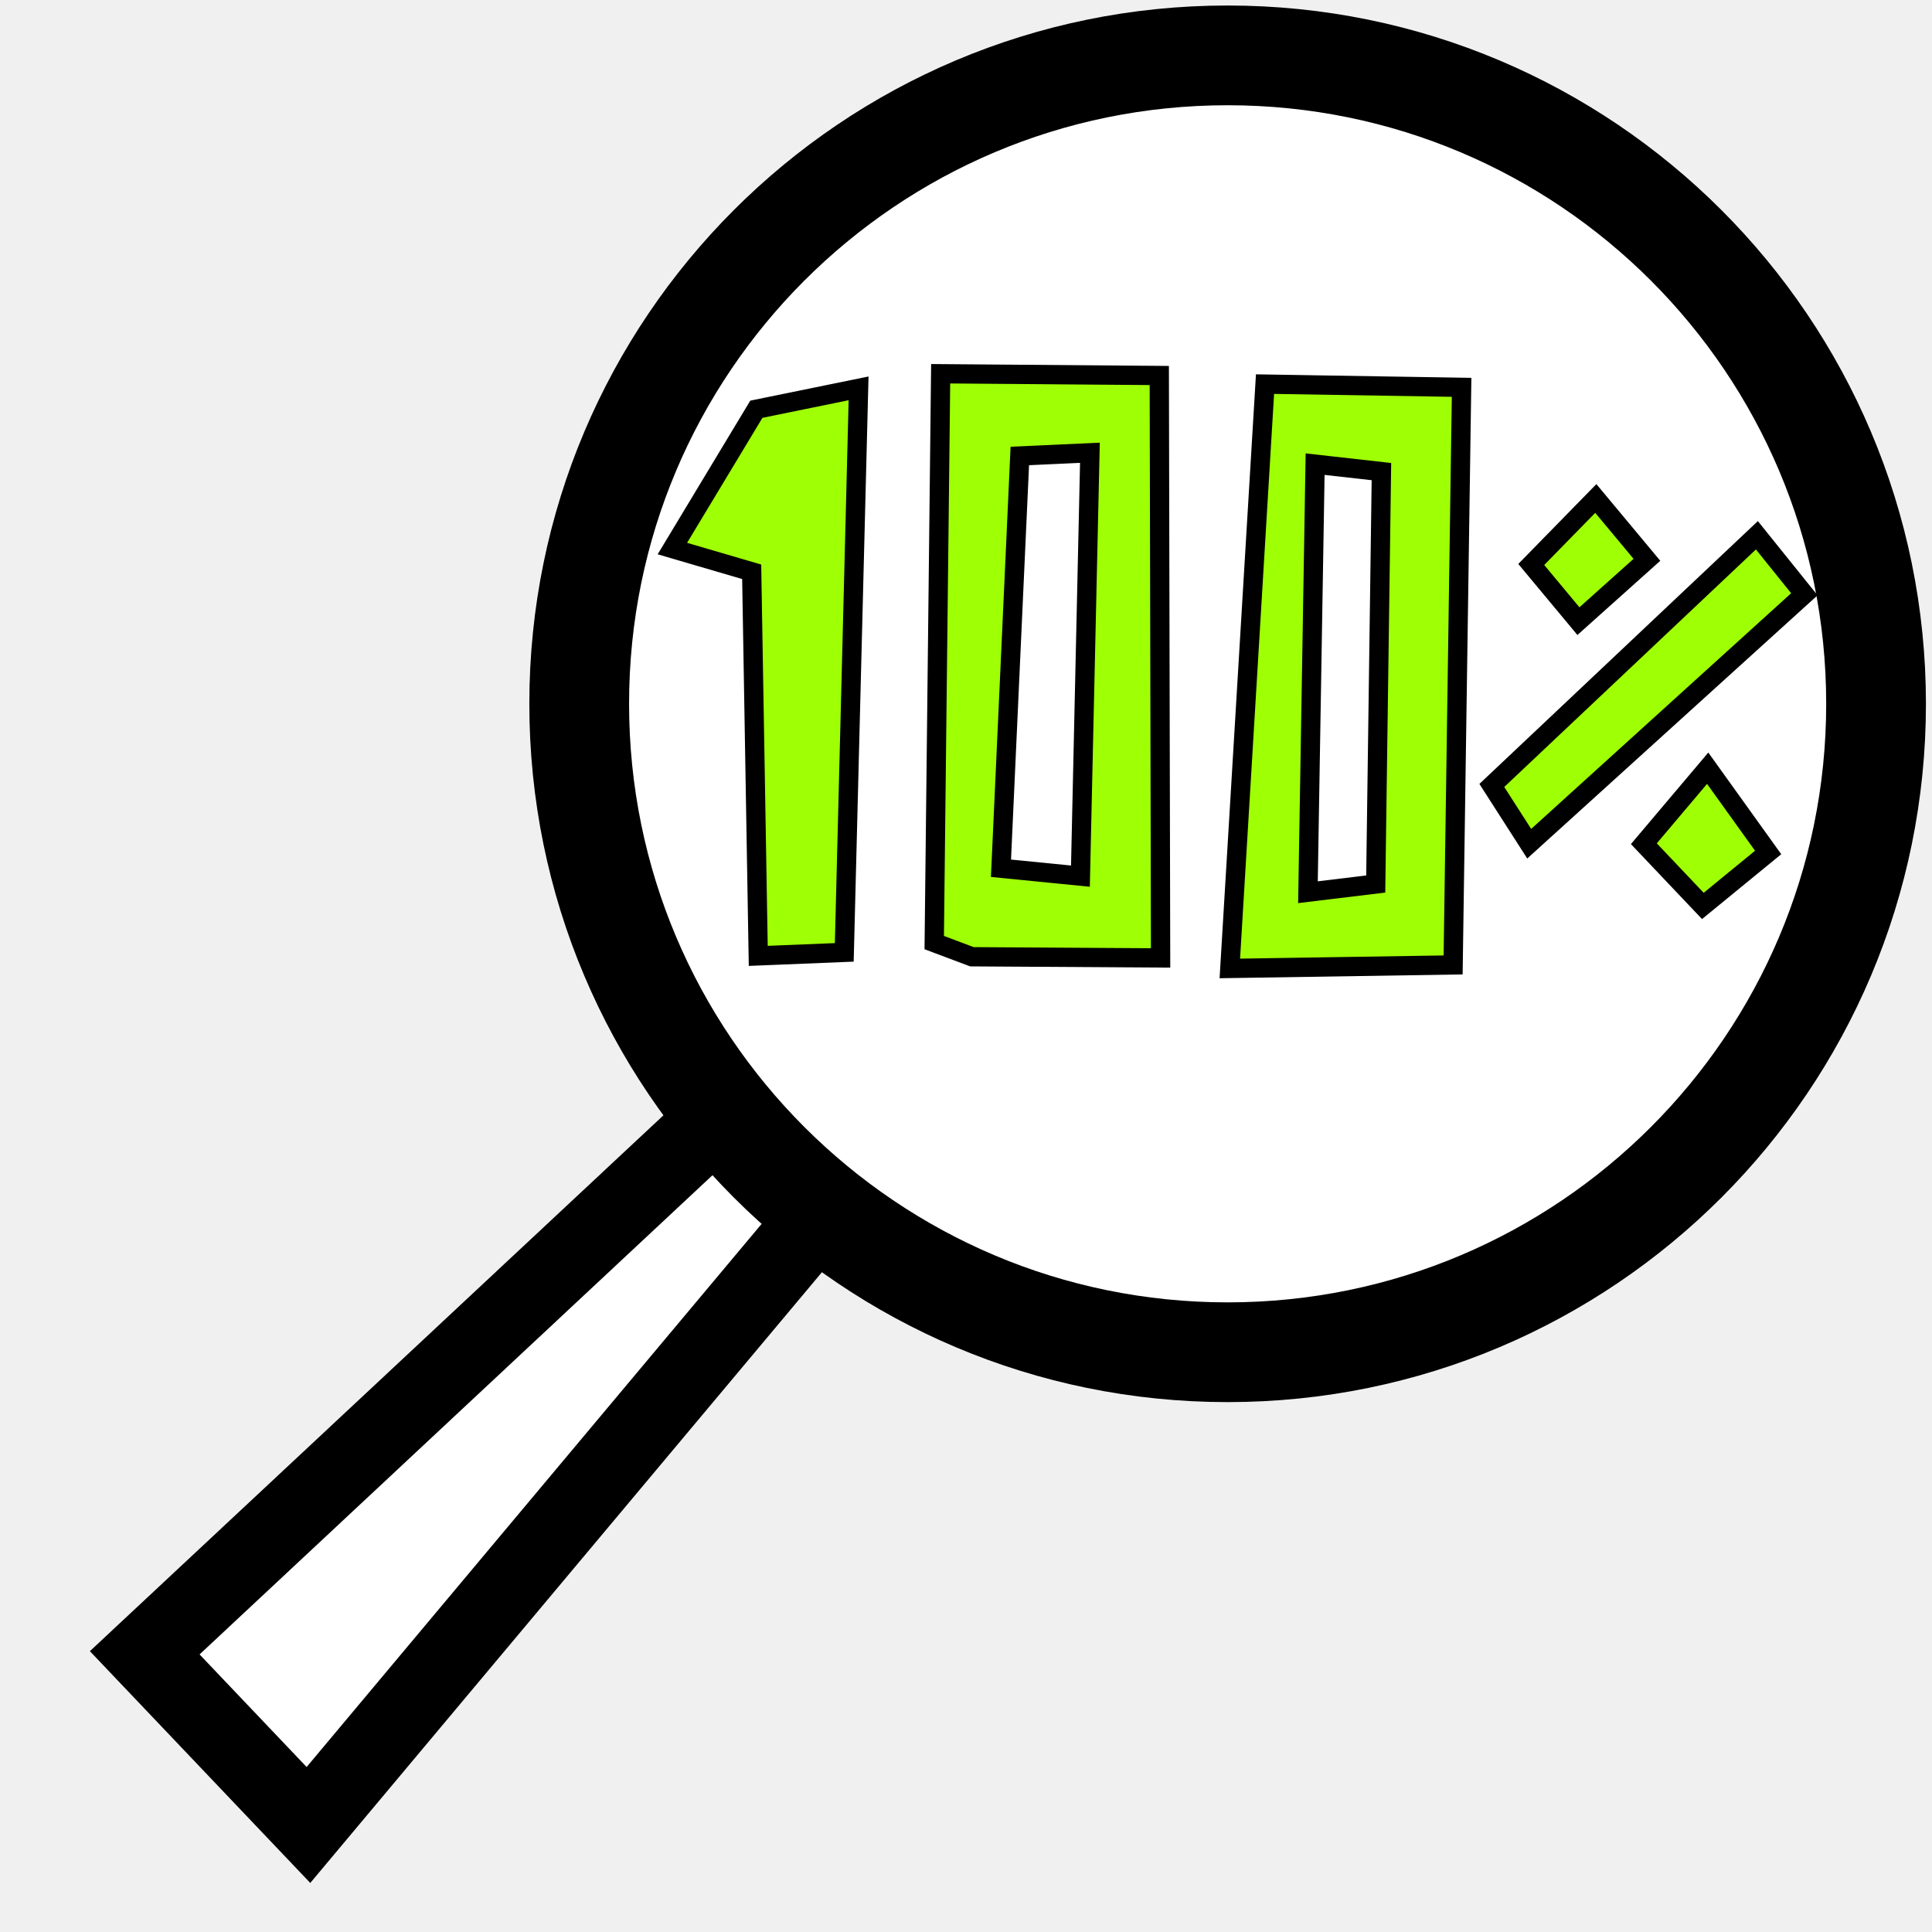
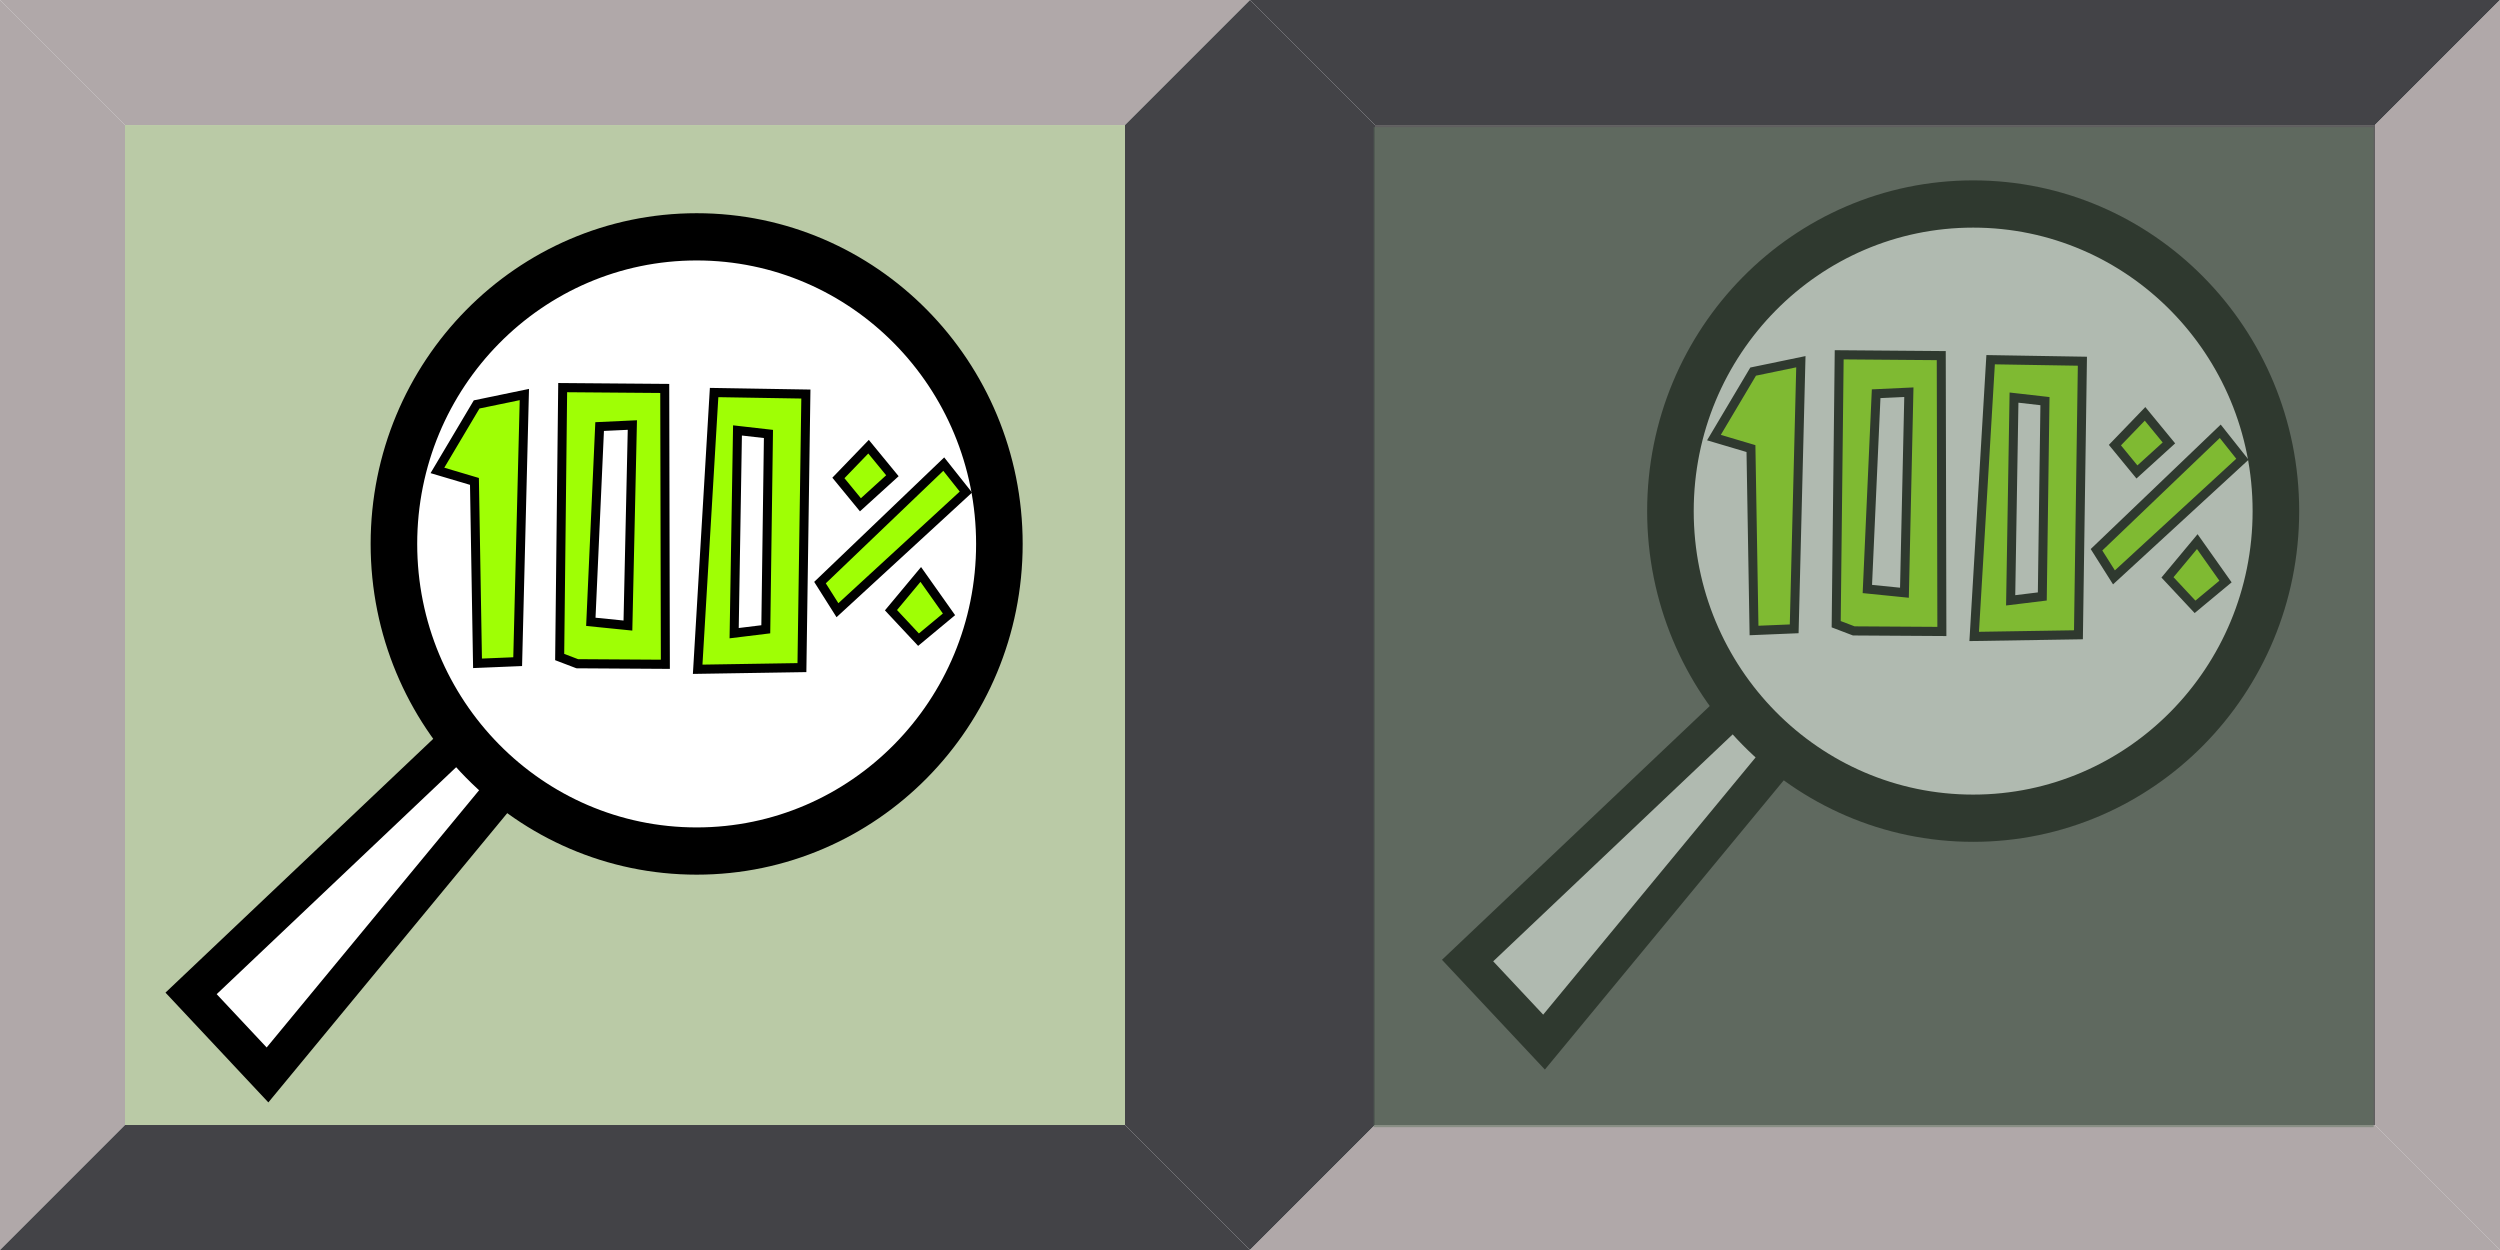
- <svg xmlns="http://www.w3.org/2000/svg" width="50" height="50" viewBox="0 0 13.229 13.229" version="1.1" id="svg8">
+ <svg xmlns="http://www.w3.org/2000/svg" width="100" height="50" viewBox="0 0 26.458 13.229" version="1.1" id="svg8">
  <defs id="defs2" />
  <g id="layer1" transform="translate(0,-283.7708)">
-     <path style="fill:#ffffff;fill-opacity:1;fill-rule:evenodd;stroke:#000000;stroke-width:0.529;stroke-linecap:butt;stroke-linejoin:miter;stroke-miterlimit:4;stroke-dasharray:none;stroke-opacity:1" d="m 4.901,291.435 -3.91,3.653 1.121,1.179 3.501,-4.179" id="path861" />
-     <circle style="opacity:1;fill:#ffffff;fill-opacity:1;fill-rule:evenodd;stroke:#000000;stroke-width:0.683;stroke-linecap:round;stroke-linejoin:round;stroke-miterlimit:4;stroke-dasharray:none;stroke-dashoffset:0;stroke-opacity:1;paint-order:normal" id="path859" cx="8.406" cy="288.59" r="4.44" />
-     <path style="fill:#9fff05;fill-opacity:1;fill-rule:evenodd;stroke:#000000;stroke-width:0.132;stroke-linecap:butt;stroke-linejoin:miter;stroke-miterlimit:4;stroke-dasharray:none;stroke-opacity:1" d="m 6.441,286.33 -0.044,3.895 0.258,0.097 1.292,0.008 -0.009,-3.988 z m 2.221,0.071 -0.241,4.001 1.529,-0.024 0.058,-3.955 z m -2.783,0.029 -0.7,0.143 -0.575,0.954 0.543,0.159 0.045,2.63 0.589,-0.024 z m 1.584,0.441 -0.065,2.899 -0.544,-0.054 0.129,-2.823 z m 1.542,0.078 0.454,0.051 -0.039,2.824 -0.464,0.056 z m 1.922,0.235 -0.442,0.452 0.323,0.388 0.469,-0.42 z m 1.103,0.252 -1.815,1.713 0.256,0.399 1.884,-1.708 z m -0.337,1.595 -0.437,0.517 0.404,0.426 0.447,-0.366 z" id="path838" />
+     <path style="fill:#b0a8a9;fill-opacity:1;stroke:none;stroke-width:0.265px;stroke-linecap:butt;stroke-linejoin:miter;stroke-opacity:1" d="m 0,283.771 1.323,1.323 H 11.906 l 1.323,-1.323 z" id="path4534" />
+     <path style="fill:#b0a8a9;fill-opacity:1;stroke:none;stroke-width:0.265;stroke-linecap:butt;stroke-linejoin:miter;stroke-miterlimit:4;stroke-dasharray:none;stroke-opacity:1" d="m 1.323,285.094 v 10.583 L 0,297 v -13.229 z" id="path4536" />
+     <path style="fill:#434347;fill-opacity:1;stroke:none;stroke-width:0.265px;stroke-linecap:butt;stroke-linejoin:miter;stroke-opacity:1" d="m 11.906,285.094 1.323,-1.323 v 13.229 l -1.323,-1.323 z" id="path4538" />
+     <path style="fill:#434347;fill-opacity:1;stroke:none;stroke-width:0.265;stroke-linecap:butt;stroke-linejoin:miter;stroke-miterlimit:4;stroke-dasharray:none;stroke-opacity:1" d="M 13.229,297 11.906,295.677 H 1.323 L 0,297 Z" id="path4540" />
+     <path style="fill:#bacaa6;fill-opacity:1;stroke:none;stroke-width:0.265;stroke-linecap:butt;stroke-linejoin:miter;stroke-miterlimit:4;stroke-dasharray:none;stroke-opacity:1" d="M 1.323,285.094 H 11.906 v 10.583 H 1.323 Z" id="path4542" />
+     <path style="fill:#434347;fill-opacity:1;stroke:none;stroke-width:0.265px;stroke-linecap:butt;stroke-linejoin:miter;stroke-opacity:1" d="m 13.229,283.771 1.323,1.323 h 10.583 l 1.323,-1.323 z" id="path4534-7" />
+     <path style="fill:#434347;fill-opacity:1;stroke:none;stroke-width:0.265;stroke-linecap:butt;stroke-linejoin:miter;stroke-miterlimit:4;stroke-dasharray:none;stroke-opacity:1" d="m 14.552,285.094 v 10.583 l -1.323,1.323 v -13.229 z" id="path4536-5" />
+     <path style="fill:#b0a8a9;fill-opacity:1;stroke:none;stroke-width:0.265px;stroke-linecap:butt;stroke-linejoin:miter;stroke-opacity:1" d="m 25.135,285.094 1.323,-1.323 v 13.229 l -1.323,-1.323 z" id="path4538-3" />
+     <path style="fill:#b0a8a9;fill-opacity:1;stroke:none;stroke-width:0.265;stroke-linecap:butt;stroke-linejoin:miter;stroke-miterlimit:4;stroke-dasharray:none;stroke-opacity:1" d="m 26.458,297 -1.323,-1.323 H 14.552 l -1.323,1.323 z" id="path4540-5" />
+     <path style="fill:#5f5e5f;fill-opacity:1;stroke:none;stroke-width:0.265;stroke-linecap:butt;stroke-linejoin:miter;stroke-miterlimit:4;stroke-dasharray:none;stroke-opacity:1" d="m 14.552,285.094 h 10.583 v 10.583 H 14.552 Z" id="path4542-6" />
+     <g id="g818" transform="matrix(0.7215868,0,0,0.7320194,1.307154,78.27392)">
+       <path id="path861" d="m 4.901,291.435 -3.91,3.653 1.121,1.179 3.501,-4.179" style="fill:#ffffff;fill-opacity:1;fill-rule:evenodd;stroke:#000000;stroke-width:0.529;stroke-linecap:butt;stroke-linejoin:miter;stroke-miterlimit:4;stroke-dasharray:none;stroke-opacity:1" />
+       <circle r="4.44" cy="288.59" cx="8.406" id="path859" style="opacity:1;fill:#ffffff;fill-opacity:1;fill-rule:evenodd;stroke:#000000;stroke-width:0.683;stroke-linecap:round;stroke-linejoin:round;stroke-miterlimit:4;stroke-dasharray:none;stroke-dashoffset:0;stroke-opacity:1;paint-order:normal" />
+       <path id="path838" d="m 6.441,286.33 -0.044,3.895 0.258,0.097 1.292,0.008 -0.009,-3.988 z m 2.221,0.071 -0.241,4.001 1.529,-0.024 0.058,-3.955 z m -2.783,0.029 -0.7,0.143 -0.575,0.954 0.543,0.159 0.045,2.63 0.589,-0.024 z m 1.584,0.441 -0.065,2.899 -0.544,-0.054 0.129,-2.823 z m 1.542,0.078 0.454,0.051 -0.039,2.824 -0.464,0.056 z m 1.922,0.235 -0.442,0.452 0.323,0.388 0.469,-0.42 z m 1.103,0.252 -1.815,1.713 0.256,0.399 1.884,-1.708 z m -0.337,1.595 -0.437,0.517 0.404,0.426 0.447,-0.366 z" style="fill:#9fff05;fill-opacity:1;fill-rule:evenodd;stroke:#000000;stroke-width:0.132;stroke-linecap:butt;stroke-linejoin:miter;stroke-miterlimit:4;stroke-dasharray:none;stroke-opacity:1" />
+     </g>
+     <g id="g818-6" transform="matrix(0.7215868,0,0,0.7320194,14.81674,77.92648)">
+       <path id="path861-7" d="m 4.901,291.435 -3.91,3.653 1.121,1.179 3.501,-4.179" style="fill:#ffffff;fill-opacity:1;fill-rule:evenodd;stroke:#000000;stroke-width:0.529;stroke-linecap:butt;stroke-linejoin:miter;stroke-miterlimit:4;stroke-dasharray:none;stroke-opacity:1" />
+       <circle r="4.44" cy="288.59" cx="8.406" id="path859-5" style="opacity:1;fill:#ffffff;fill-opacity:1;fill-rule:evenodd;stroke:#000000;stroke-width:0.683;stroke-linecap:round;stroke-linejoin:round;stroke-miterlimit:4;stroke-dasharray:none;stroke-dashoffset:0;stroke-opacity:1;paint-order:normal" />
+       <path id="path838-3" d="m 6.441,286.33 -0.044,3.895 0.258,0.097 1.292,0.008 -0.009,-3.988 z m 2.221,0.071 -0.241,4.001 1.529,-0.024 0.058,-3.955 z m -2.783,0.029 -0.7,0.143 -0.575,0.954 0.543,0.159 0.045,2.63 0.589,-0.024 z m 1.584,0.441 -0.065,2.899 -0.544,-0.054 0.129,-2.823 z m 1.542,0.078 0.454,0.051 -0.039,2.824 -0.464,0.056 z m 1.922,0.235 -0.442,0.452 0.323,0.388 0.469,-0.42 z m 1.103,0.252 -1.815,1.713 0.256,0.399 1.884,-1.708 z m -0.337,1.595 -0.437,0.517 0.404,0.426 0.447,-0.366 z" style="fill:#9fff05;fill-opacity:1;fill-rule:evenodd;stroke:#000000;stroke-width:0.132;stroke-linecap:butt;stroke-linejoin:miter;stroke-miterlimit:4;stroke-dasharray:none;stroke-opacity:1" />
+     </g>
+     <path style="fill:#5f755f;fill-opacity:0.493;stroke:none;stroke-width:0.265;stroke-linecap:butt;stroke-linejoin:miter;stroke-miterlimit:4;stroke-dasharray:none;stroke-opacity:1" d="M 14.538,285.116 H 25.121 V 295.7 H 14.538 Z" id="path4542-6-2" />
  </g>
</svg>
